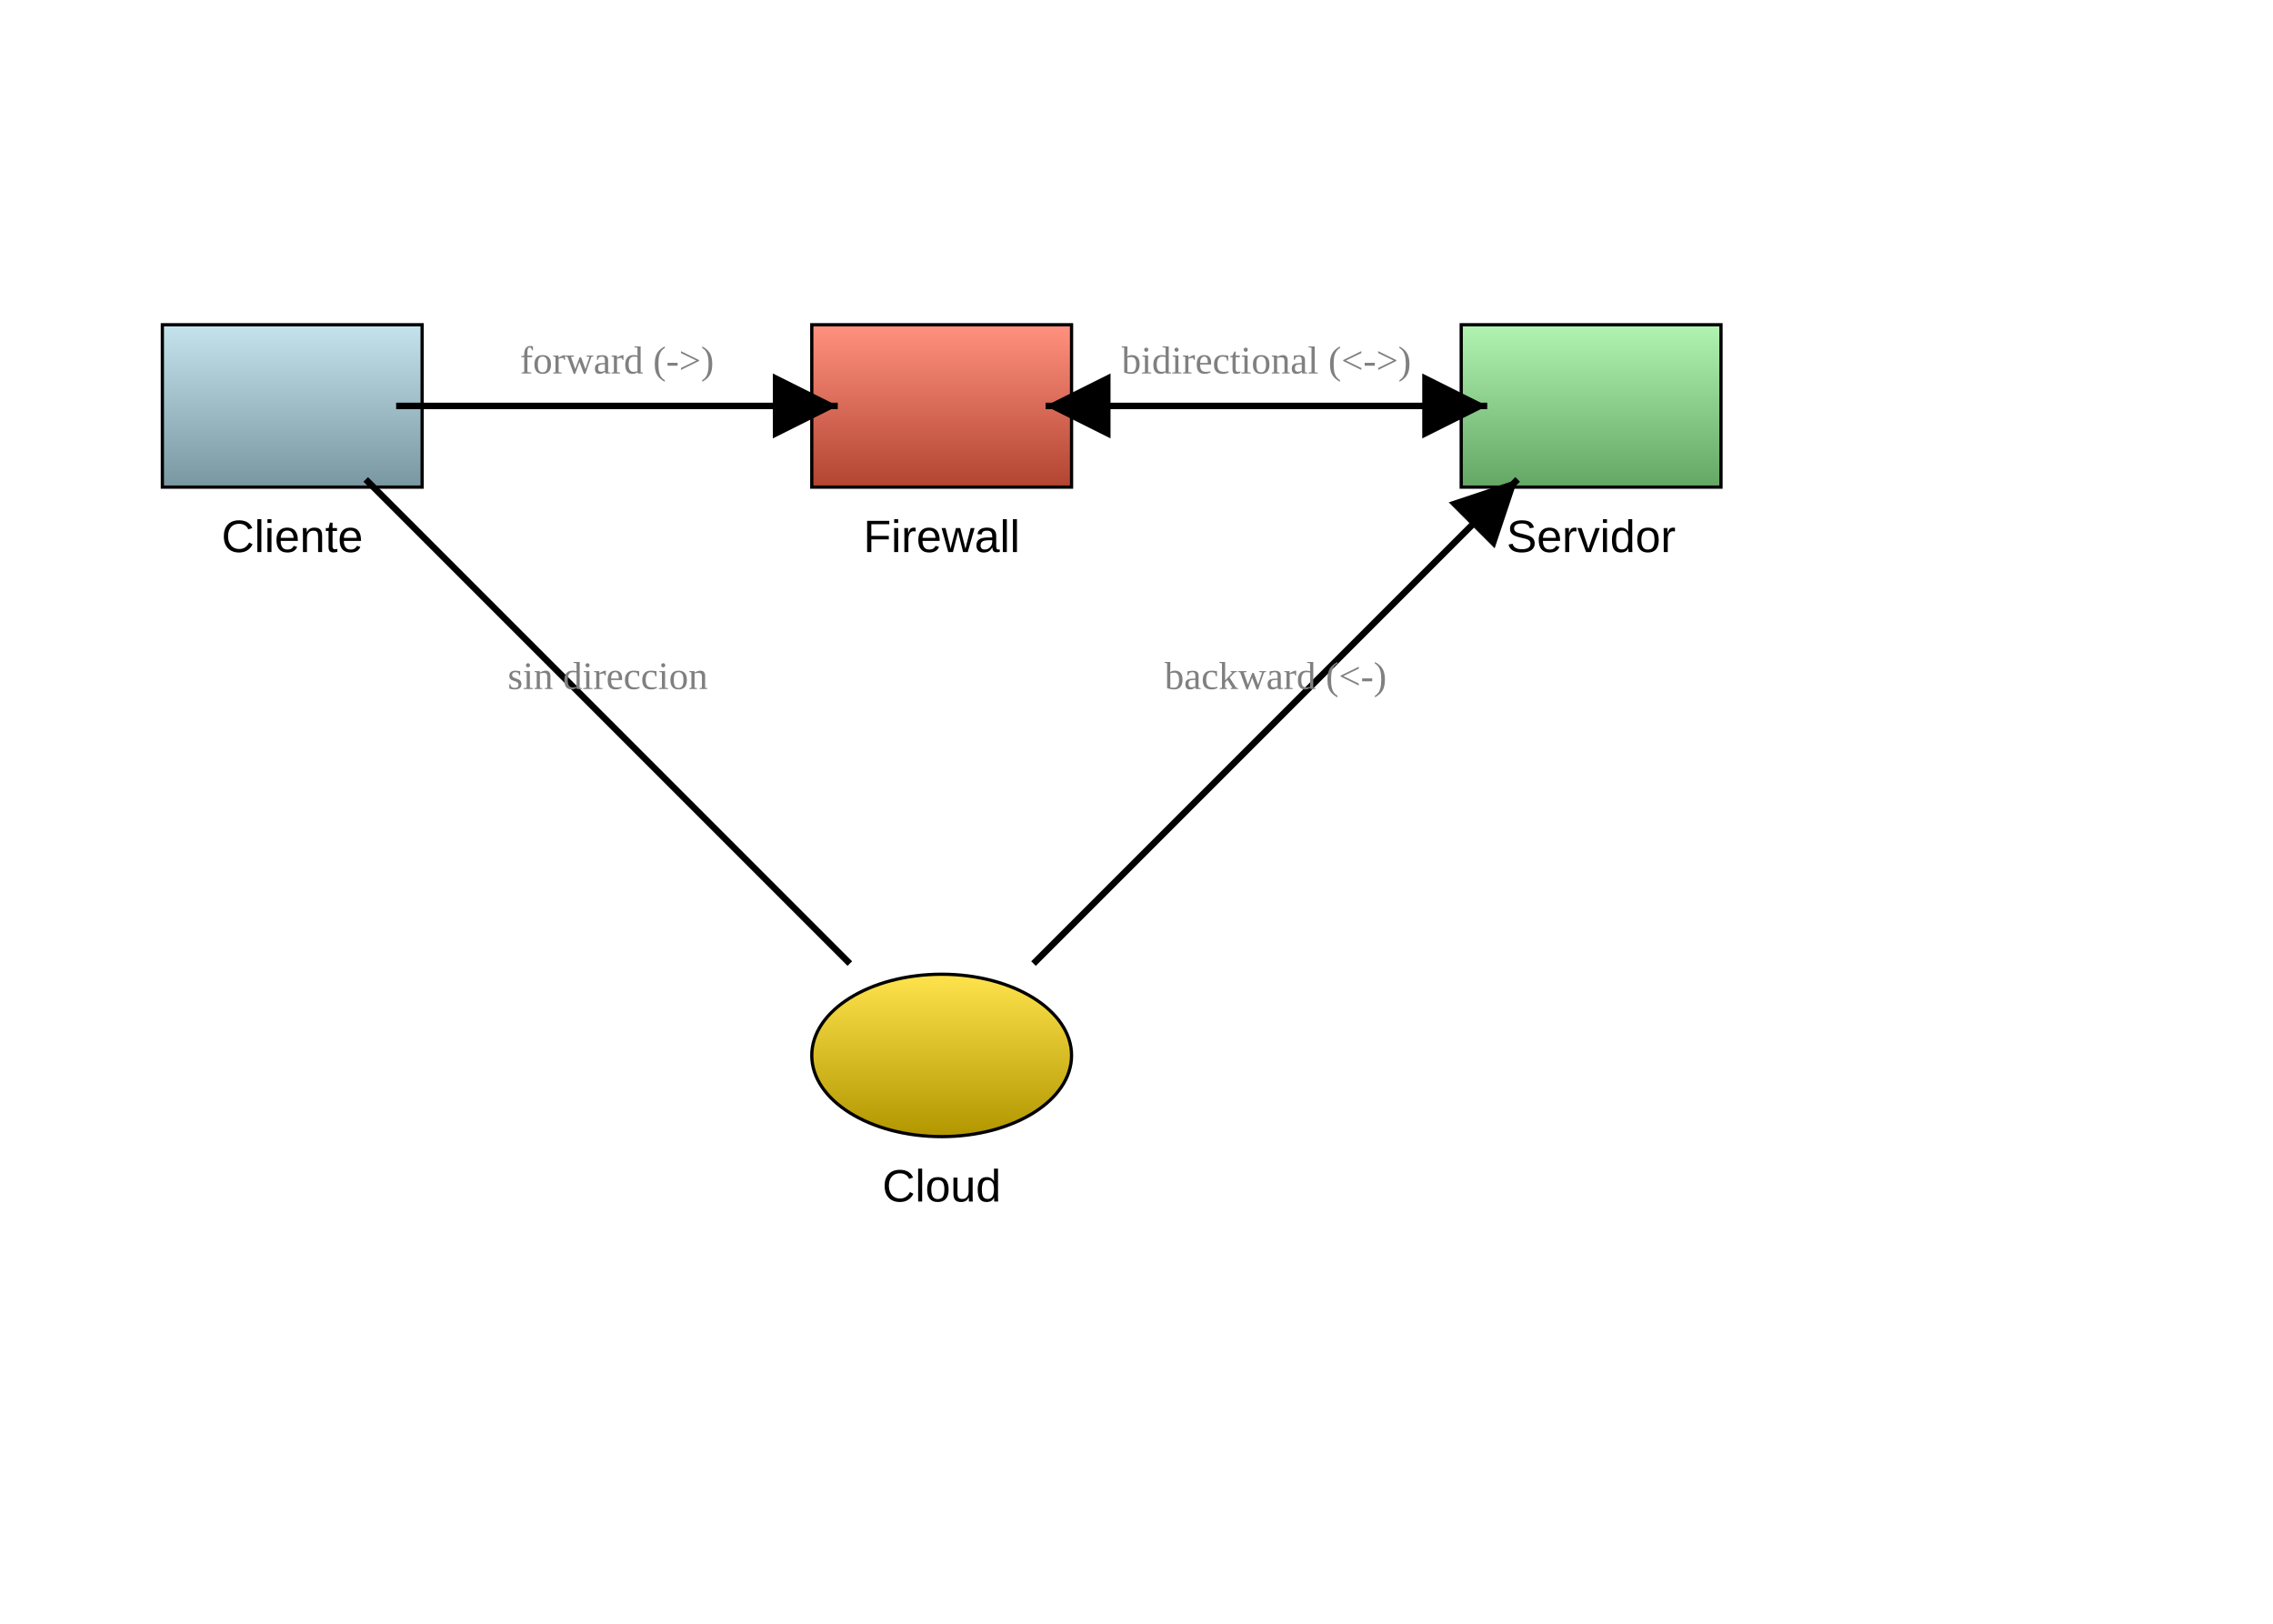
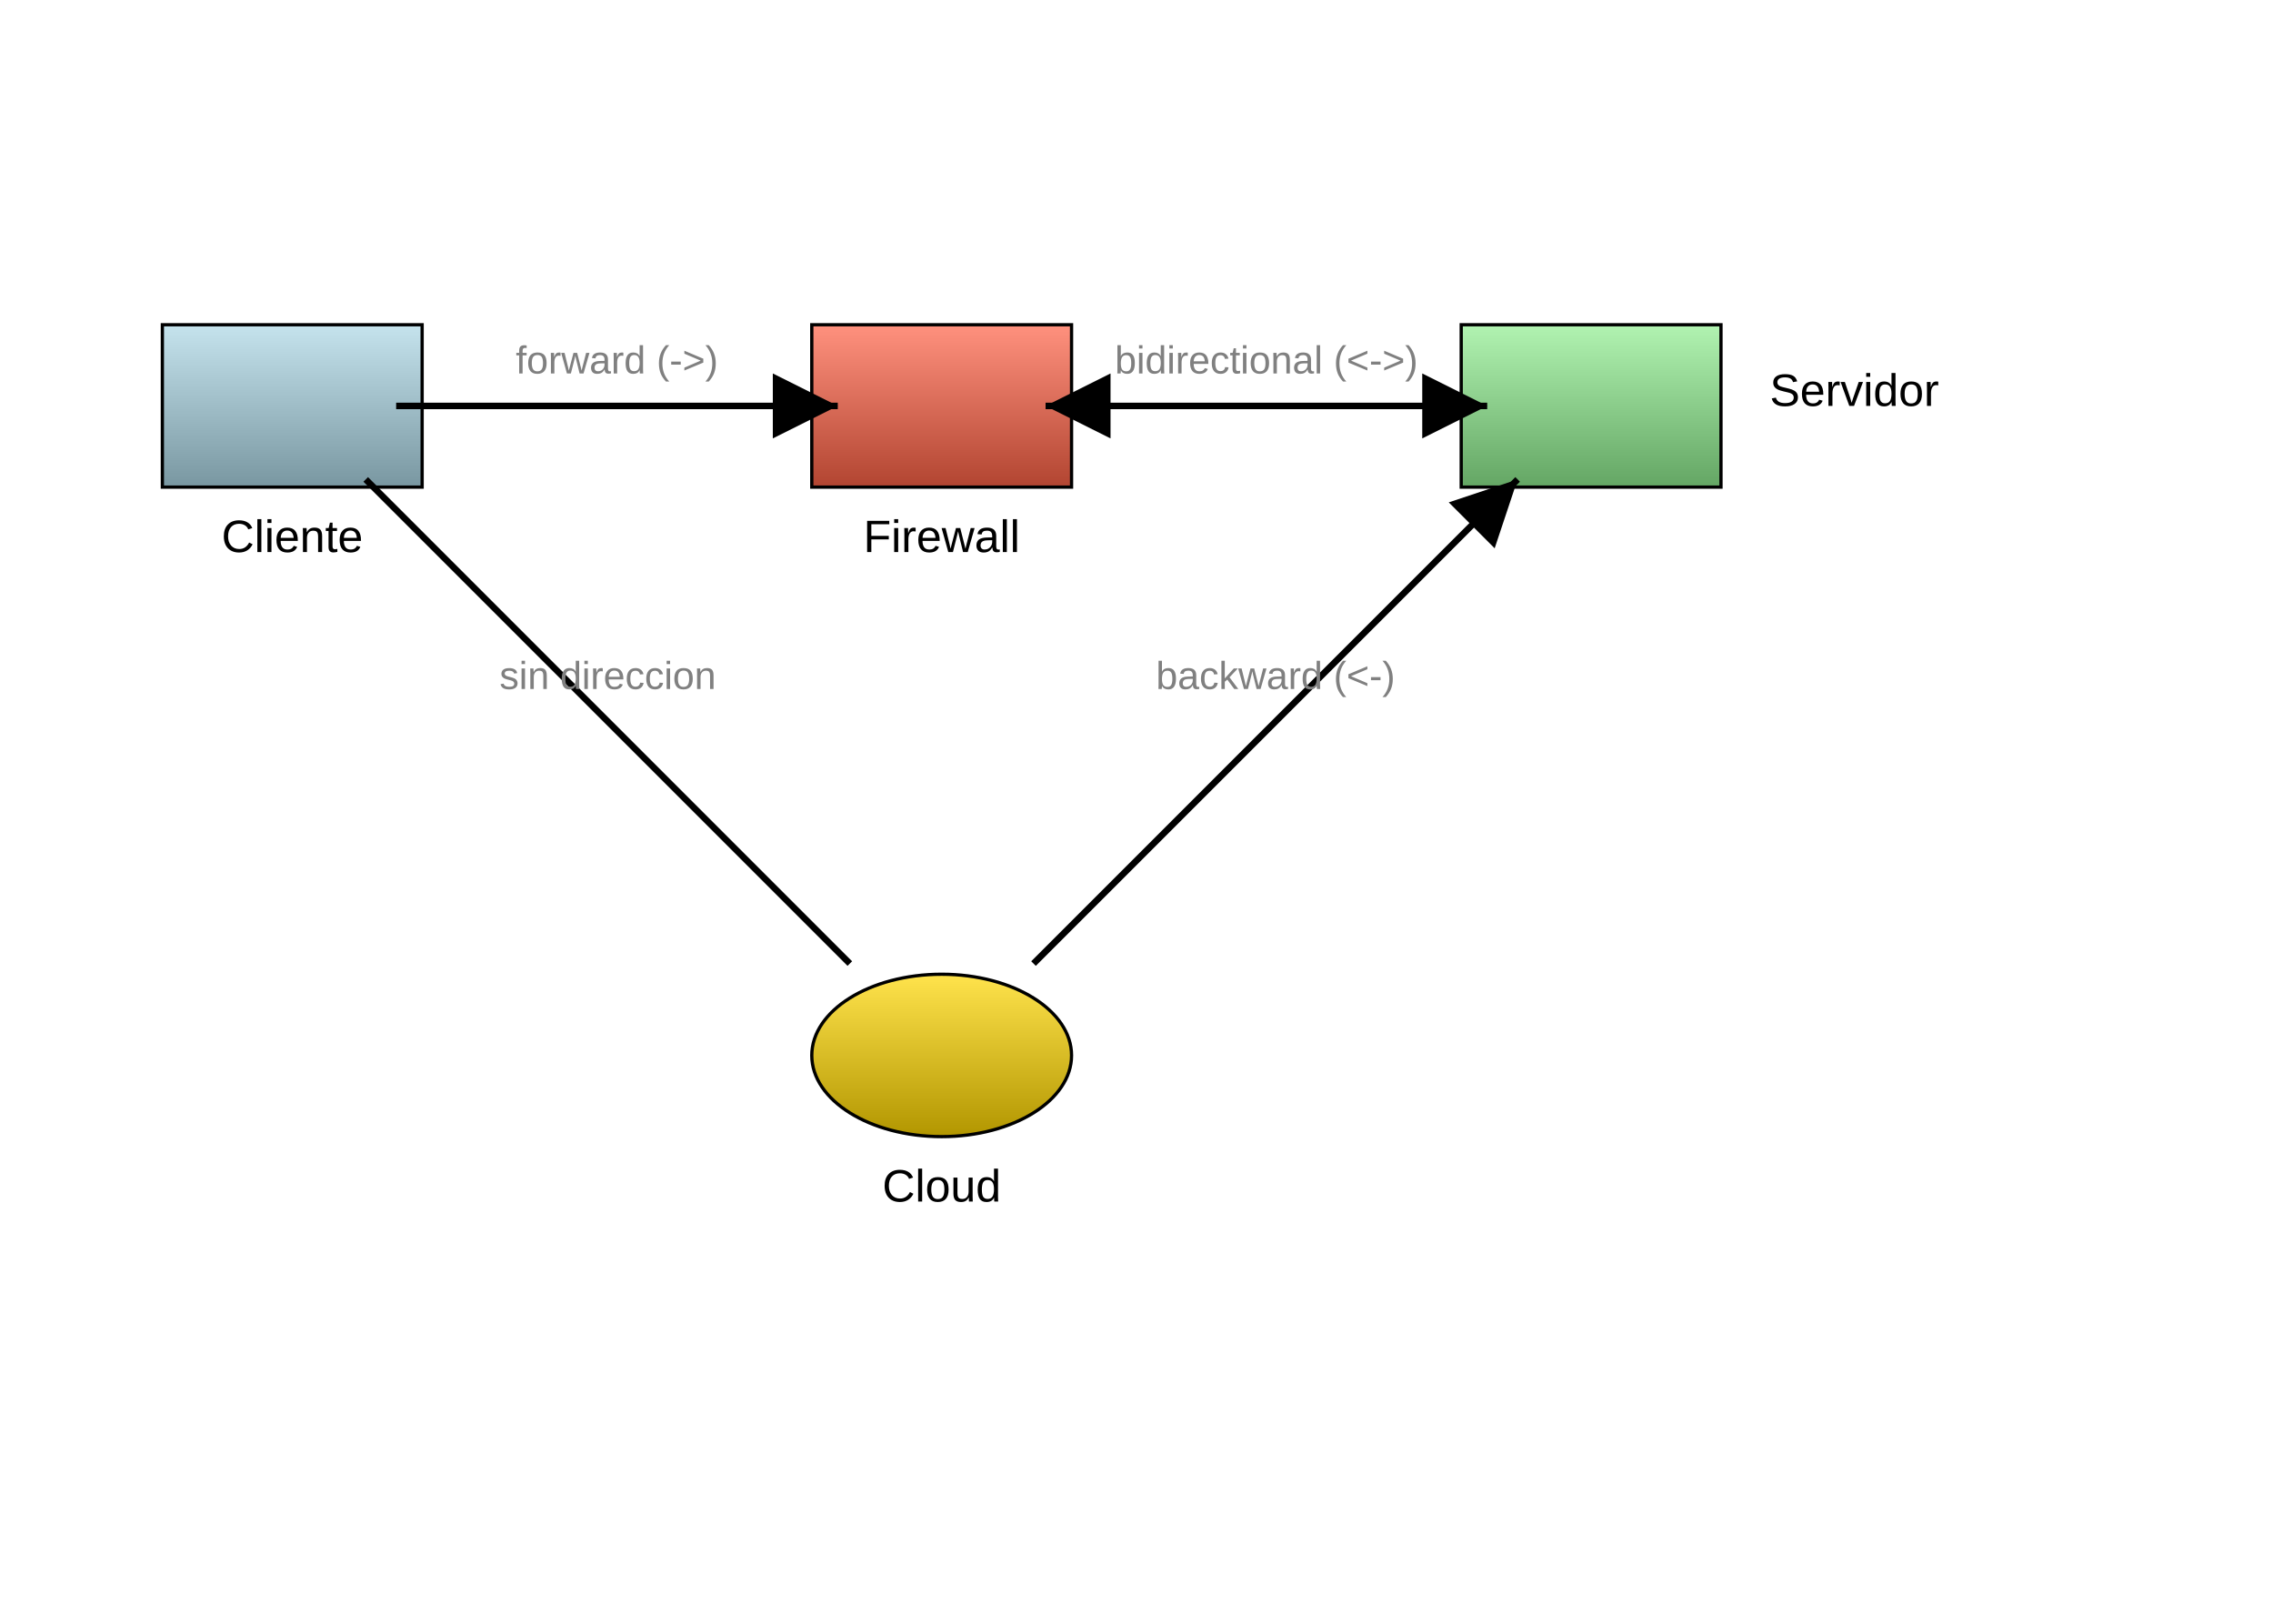
<svg xmlns="http://www.w3.org/2000/svg" baseProfile="full" height="500" version="1.1" viewBox="0,0,700,500" width="700">
  <defs>
    <marker id="arrow-end" markerHeight="10" markerWidth="10" orient="auto" refX="10" refY="5">
      <path d="M 0 0 L 10 5 L 0 10 z" fill="black" />
    </marker>
    <marker id="arrow-start" markerHeight="10" markerWidth="10" orient="auto" refX="0" refY="5">
      <path d="M 10 0 L 0 5 L 10 10 z" fill="black" />
    </marker>
    <linearGradient id="gradient-cliente" x1="0%" x2="0%" y1="0%" y2="100%">
      <stop offset="0%" stop-color="#c5e3ed" />
      <stop offset="100%" stop-color="#7997a1" />
    </linearGradient>
    <linearGradient id="gradient-firewall" x1="0%" x2="0%" y1="0%" y2="100%">
      <stop offset="0%" stop-color="#ff917e" />
      <stop offset="100%" stop-color="#b24531" />
    </linearGradient>
    <linearGradient id="gradient-servidor" x1="0%" x2="0%" y1="0%" y2="100%">
      <stop offset="0%" stop-color="#b1f3b1" />
      <stop offset="100%" stop-color="#64a664" />
    </linearGradient>
    <linearGradient id="gradient-nube" x1="0%" x2="0%" y1="0%" y2="100%">
      <stop offset="0%" stop-color="#ffe34c" />
      <stop offset="100%" stop-color="#b29600" />
    </linearGradient>
  </defs>
  <rect fill="url(#gradient-cliente)" height="50" stroke="black" width="80" x="50" y="100" />
+   <rect fill="url(#gradient-firewall)" height="50" stroke="black" width="80" x="250" y="100" />
+   <rect fill="url(#gradient-servidor)" height="50" stroke="black" width="80" x="450" y="100" />
+   <ellipse cx="290.0" cy="325.0" fill="url(#gradient-nube)" rx="40.0" ry="25.0" stroke="black" />
+   <line marker-end="url(#arrow-end)" stroke="black" stroke-width="2" x1="122.0" x2="258.0" y1="125.0" y2="125.0" />
+   <line marker-end="url(#arrow-end)" marker-start="url(#arrow-start)" stroke="black" stroke-width="2" x1="322.0" x2="458.0" y1="125.0" y2="125.0" />
+   <line marker-start="url(#arrow-start)" stroke="black" stroke-width="2" x1="467.373" x2="318.284" y1="147.627" y2="296.716" />
+   <line stroke="black" stroke-width="2" x1="112.627" x2="261.716" y1="147.627" y2="296.716" />
  <text fill="black" font-family="Arial, sans-serif" font-size="14px" text-anchor="middle" x="90" y="170">Cliente</text>
-   <rect fill="url(#gradient-firewall)" height="50" stroke="black" width="80" x="250" y="100" />
  <text fill="black" font-family="Arial, sans-serif" font-size="14px" text-anchor="middle" x="290" y="170">Firewall</text>
-   <rect fill="url(#gradient-servidor)" height="50" stroke="black" width="80" x="450" y="100" />
-   <text fill="black" font-family="Arial, sans-serif" font-size="14px" text-anchor="middle" x="490" y="170">Servidor</text>
-   <ellipse cx="290.0" cy="325.0" fill="url(#gradient-nube)" rx="40.0" ry="25.0" stroke="black" />
+   <text fill="black" font-family="Arial, sans-serif" font-size="14px" text-anchor="start" x="545" y="125">Servidor</text>
  <text fill="black" font-family="Arial, sans-serif" font-size="14px" text-anchor="middle" x="290" y="370">Cloud</text>
-   <line marker-end="url(#arrow-end)" stroke="black" stroke-width="2" x1="122.0" x2="258.0" y1="125.0" y2="125.0" />
-   <text fill="gray" font-size="12px" text-anchor="middle" x="190.0" y="115.0">forward (-&gt;)</text>
-   <line marker-end="url(#arrow-end)" marker-start="url(#arrow-start)" stroke="black" stroke-width="2" x1="322.0" x2="458.0" y1="125.0" y2="125.0" />
-   <text fill="gray" font-size="12px" text-anchor="middle" x="390.0" y="115.0">bidirectional (&lt;-&gt;)</text>
-   <line marker-start="url(#arrow-start)" stroke="black" stroke-width="2" x1="467.373" x2="318.284" y1="147.627" y2="296.716" />
-   <text fill="gray" font-size="12px" text-anchor="middle" x="392.828" y="212.172">backward (&lt;-)</text>
-   <line stroke="black" stroke-width="2" x1="112.627" x2="261.716" y1="147.627" y2="296.716" />
-   <text fill="gray" font-size="12px" text-anchor="middle" x="187.172" y="212.172">sin direccion</text>
+   <text fill="gray" font-family="Arial, sans-serif" font-size="12px" text-anchor="middle" x="190.0" y="115.0">forward (-&gt;)</text>
+   <text fill="gray" font-family="Arial, sans-serif" font-size="12px" text-anchor="middle" x="390.0" y="115.0">bidirectional (&lt;-&gt;)</text>
+   <text fill="gray" font-family="Arial, sans-serif" font-size="12px" text-anchor="middle" x="392.828" y="212.172">backward (&lt;-)</text>
+   <text fill="gray" font-family="Arial, sans-serif" font-size="12px" text-anchor="middle" x="187.172" y="212.172">sin direccion</text>
</svg>
